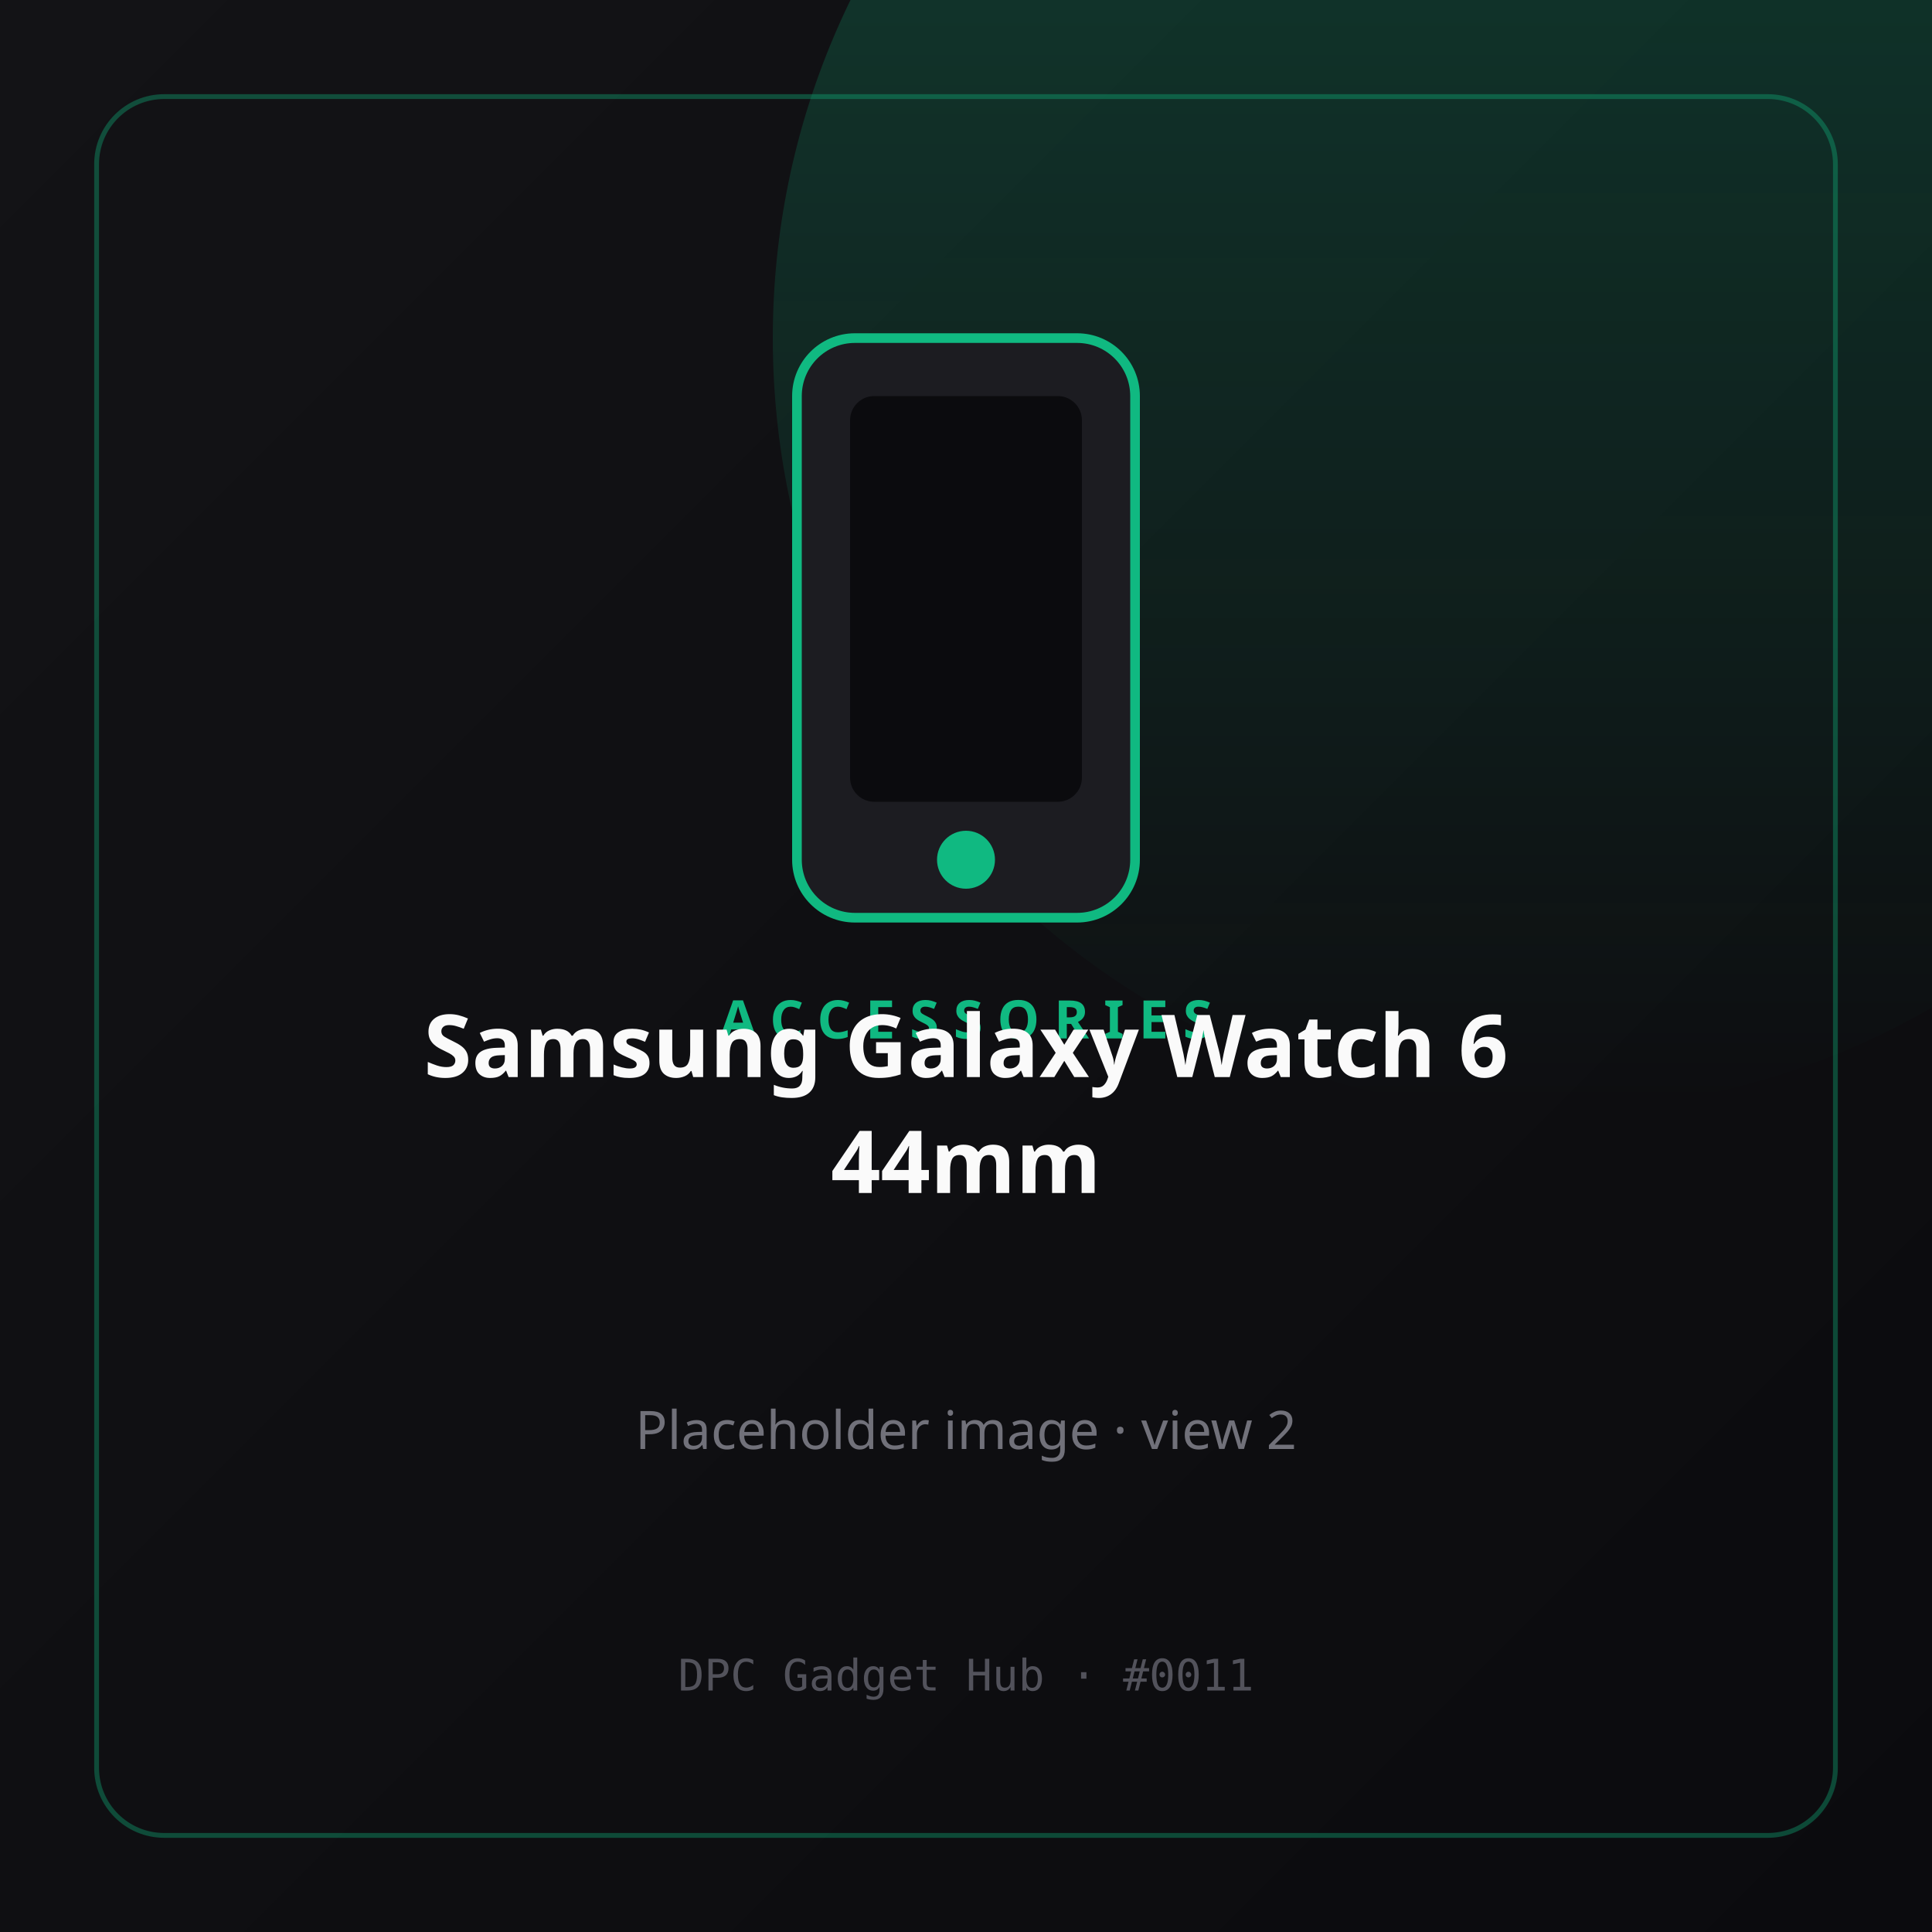
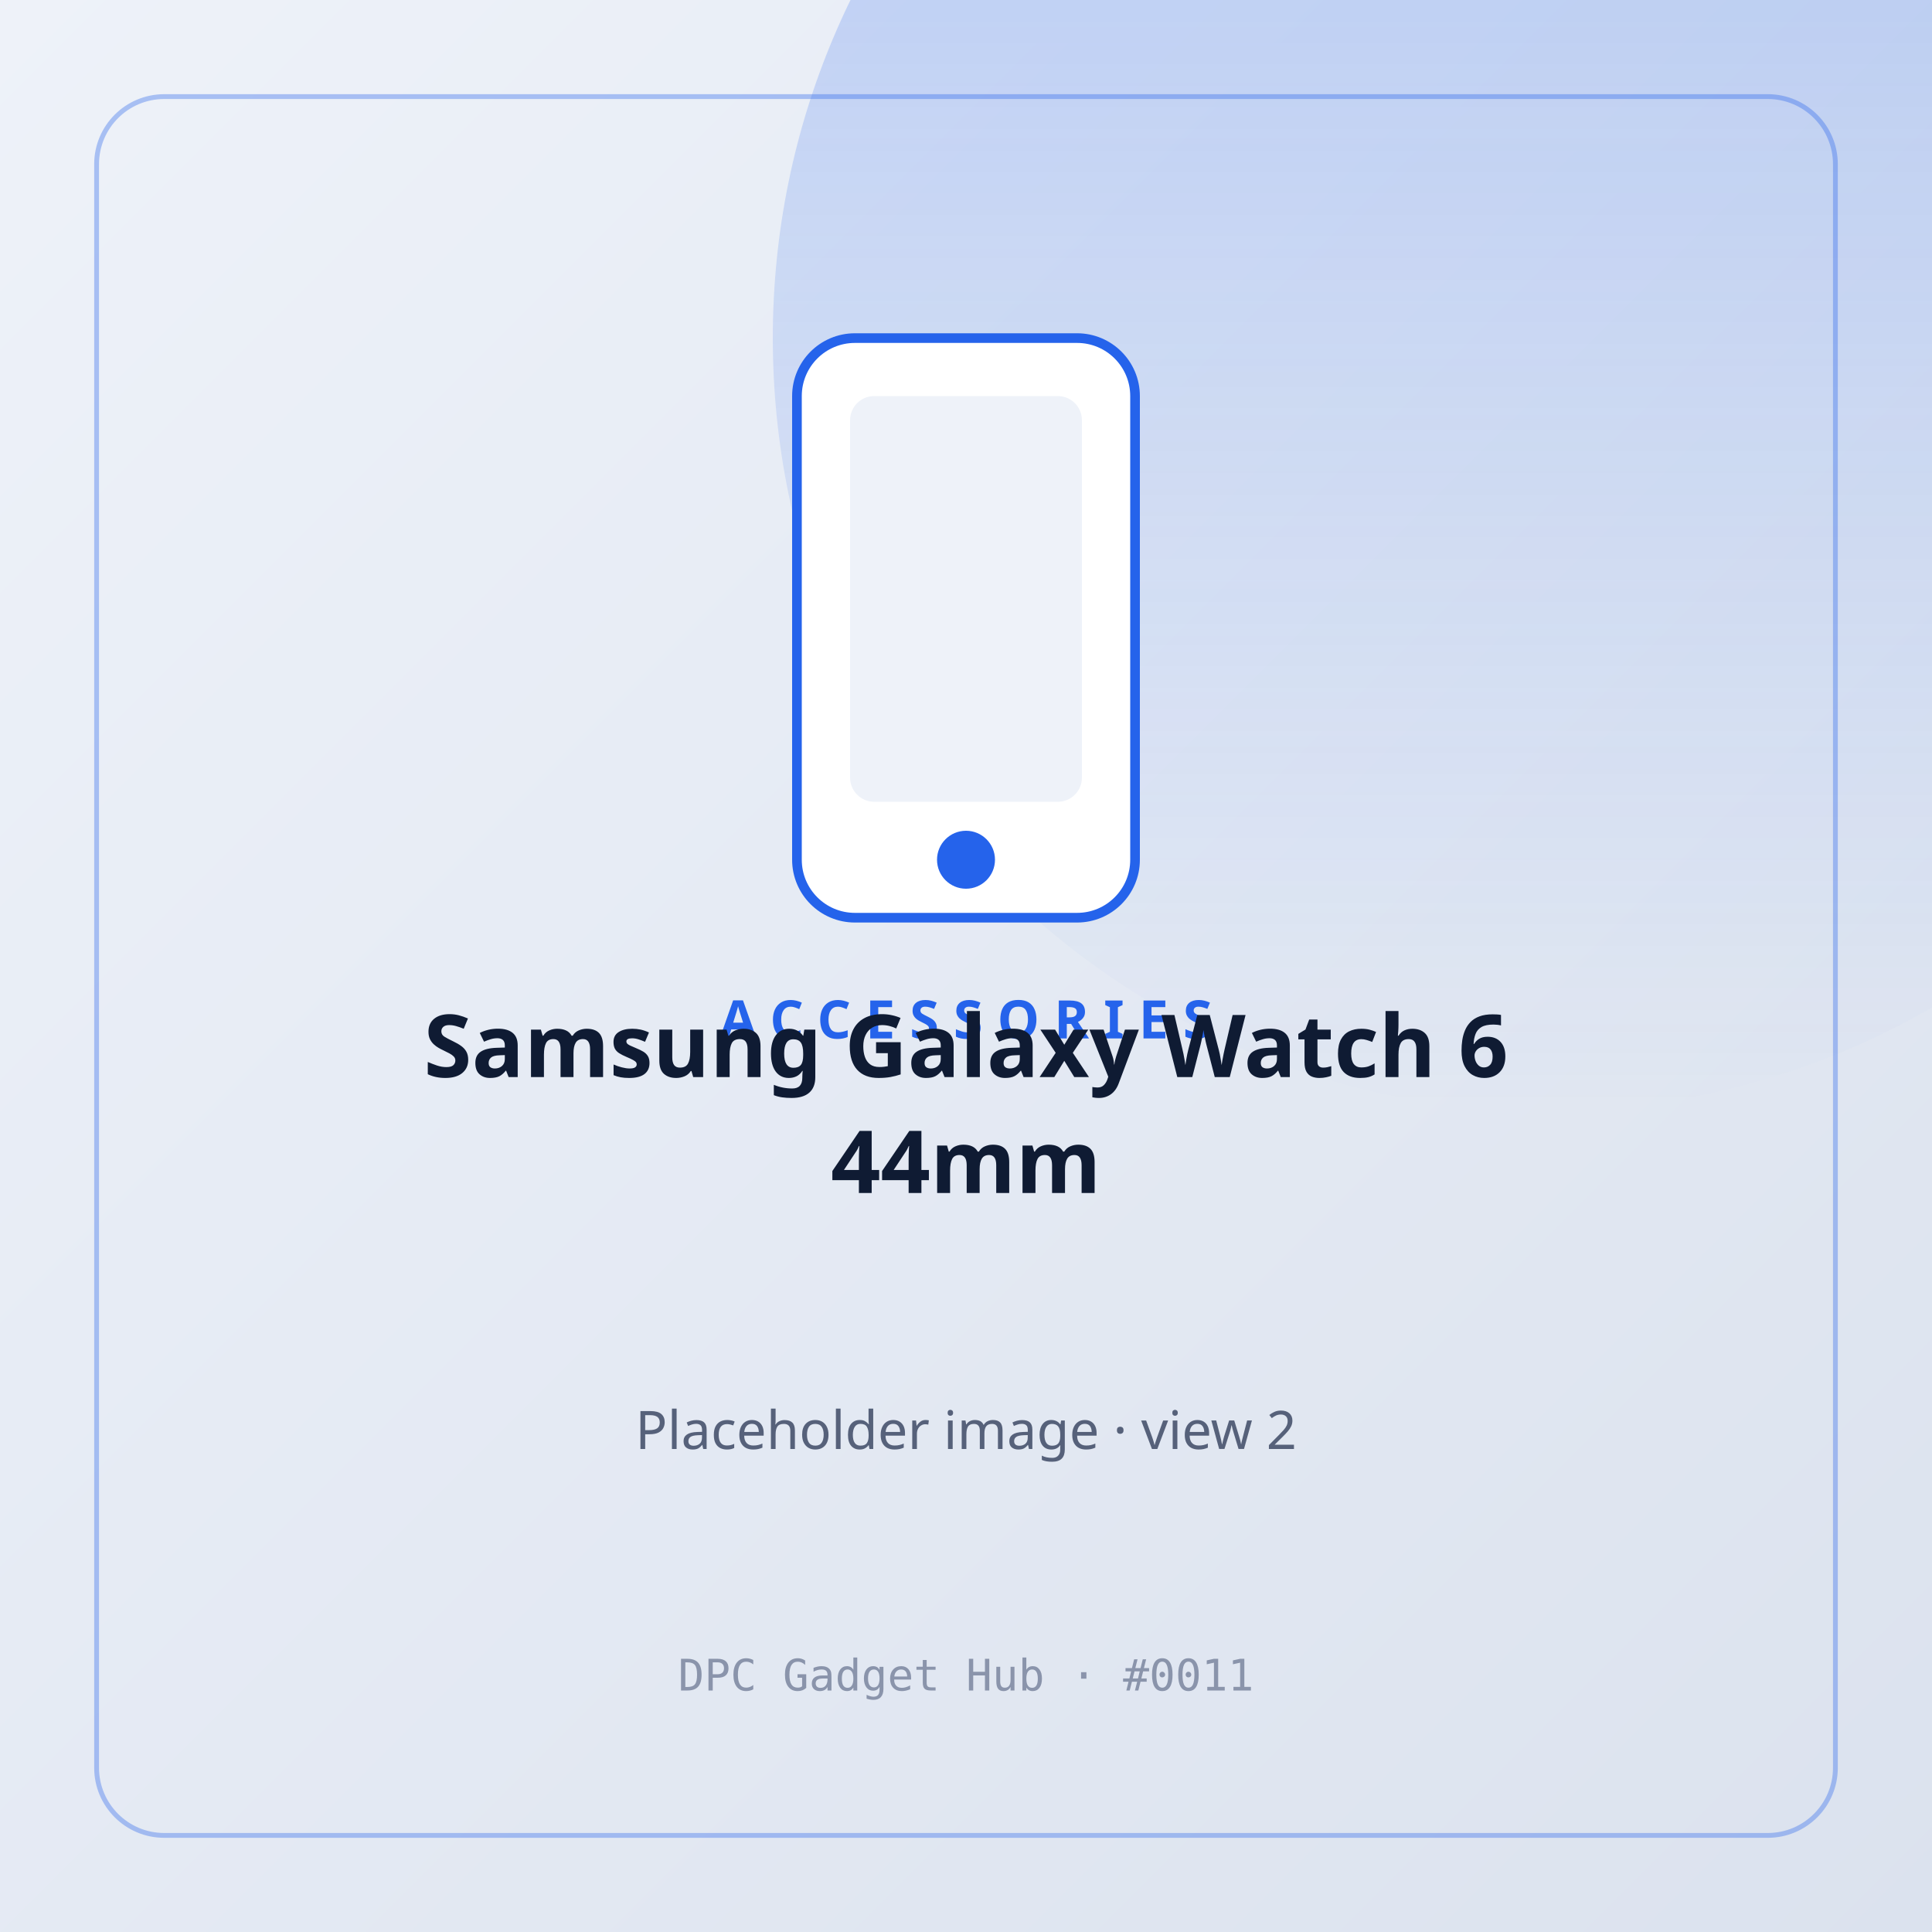
<svg xmlns="http://www.w3.org/2000/svg" width="800" height="800" viewBox="0 0 800 800" role="img" aria-label="Samsung Galaxy Watch 6 44mm">
  <defs>
    <linearGradient id="bg" x1="0" y1="0" x2="1" y2="1">
-       <stop offset="0%" stop-color="#131316" />
-       <stop offset="100%" stop-color="#0b0b0e" />
+       <stop offset="0%" stop-color="#eef2f9" />
+       <stop offset="100%" stop-color="#dbe2ee" />
    </linearGradient>
    <linearGradient id="glow" x1="0" y1="0" x2="0" y2="1">
-       <stop offset="0%" stop-color="#10b981" stop-opacity="0.28" />
-       <stop offset="100%" stop-color="#10b981" stop-opacity="0" />
+       <stop offset="0%" stop-color="#2563eb" stop-opacity="0.28" />
+       <stop offset="100%" stop-color="#2563eb" stop-opacity="0" />
    </linearGradient>
  </defs>
  <rect width="800" height="800" fill="url(#bg)" />
  <circle cx="640" cy="140" r="320" fill="url(#glow)" />
-   <rect x="40" y="40" width="720" height="720" rx="28" fill="none" stroke="#10b981" stroke-opacity="0.35" stroke-width="2" />
+   <rect x="40" y="40" width="720" height="720" rx="28" fill="none" stroke="#2563eb" stroke-opacity="0.35" stroke-width="2" />
  <g transform="translate(400 260)">
-     <rect x="-70" y="-120" width="140" height="240" rx="24" fill="#1c1c21" stroke="#10b981" stroke-width="4" />
-     <rect x="-48" y="-96" width="96" height="168" rx="10" fill="#0b0b0e" />
-     <circle cx="0" cy="96" r="12" fill="#10b981" />
+     <rect x="-70" y="-120" width="140" height="240" rx="24" fill="#ffffff" stroke="#2563eb" stroke-width="4" />
+     <rect x="-48" y="-96" width="96" height="168" rx="10" fill="#eef2f9" />
+     <circle cx="0" cy="96" r="12" fill="#2563eb" />
  </g>
-   <text x="400" y="430" text-anchor="middle" fill="#10b981" font-family="ui-sans-serif, system-ui, sans-serif" font-size="22" font-weight="700" letter-spacing="6">ACCESSORIES</text>
-   <text x="400" y="446" text-anchor="middle" fill="#fafafa" font-family="ui-sans-serif, system-ui, sans-serif" font-size="36" font-weight="600">Samsung Galaxy Watch 6</text>
-   <text x="400" y="494" text-anchor="middle" fill="#fafafa" font-family="ui-sans-serif, system-ui, sans-serif" font-size="36" font-weight="600">44mm</text>
-   <text x="400" y="600" text-anchor="middle" fill="#71717a" font-family="ui-sans-serif, system-ui, sans-serif" font-size="22">Placeholder image · view 2</text>
-   <text x="400" y="700" text-anchor="middle" fill="#52525b" font-family="ui-monospace, monospace" font-size="18">DPC Gadget Hub · #0011</text>
+   <text x="400" y="430" text-anchor="middle" fill="#2563eb" font-family="ui-sans-serif, system-ui, sans-serif" font-size="22" font-weight="700" letter-spacing="6">ACCESSORIES</text>
+   <text x="400" y="446" text-anchor="middle" fill="#0f1b33" font-family="ui-sans-serif, system-ui, sans-serif" font-size="36" font-weight="600">Samsung Galaxy Watch 6</text>
+   <text x="400" y="494" text-anchor="middle" fill="#0f1b33" font-family="ui-sans-serif, system-ui, sans-serif" font-size="36" font-weight="600">44mm</text>
+   <text x="400" y="600" text-anchor="middle" fill="#56617a" font-family="ui-sans-serif, system-ui, sans-serif" font-size="22">Placeholder image · view 2</text>
+   <text x="400" y="700" text-anchor="middle" fill="#8a94ab" font-family="ui-monospace, monospace" font-size="18">DPC Gadget Hub · #0011</text>
</svg>
